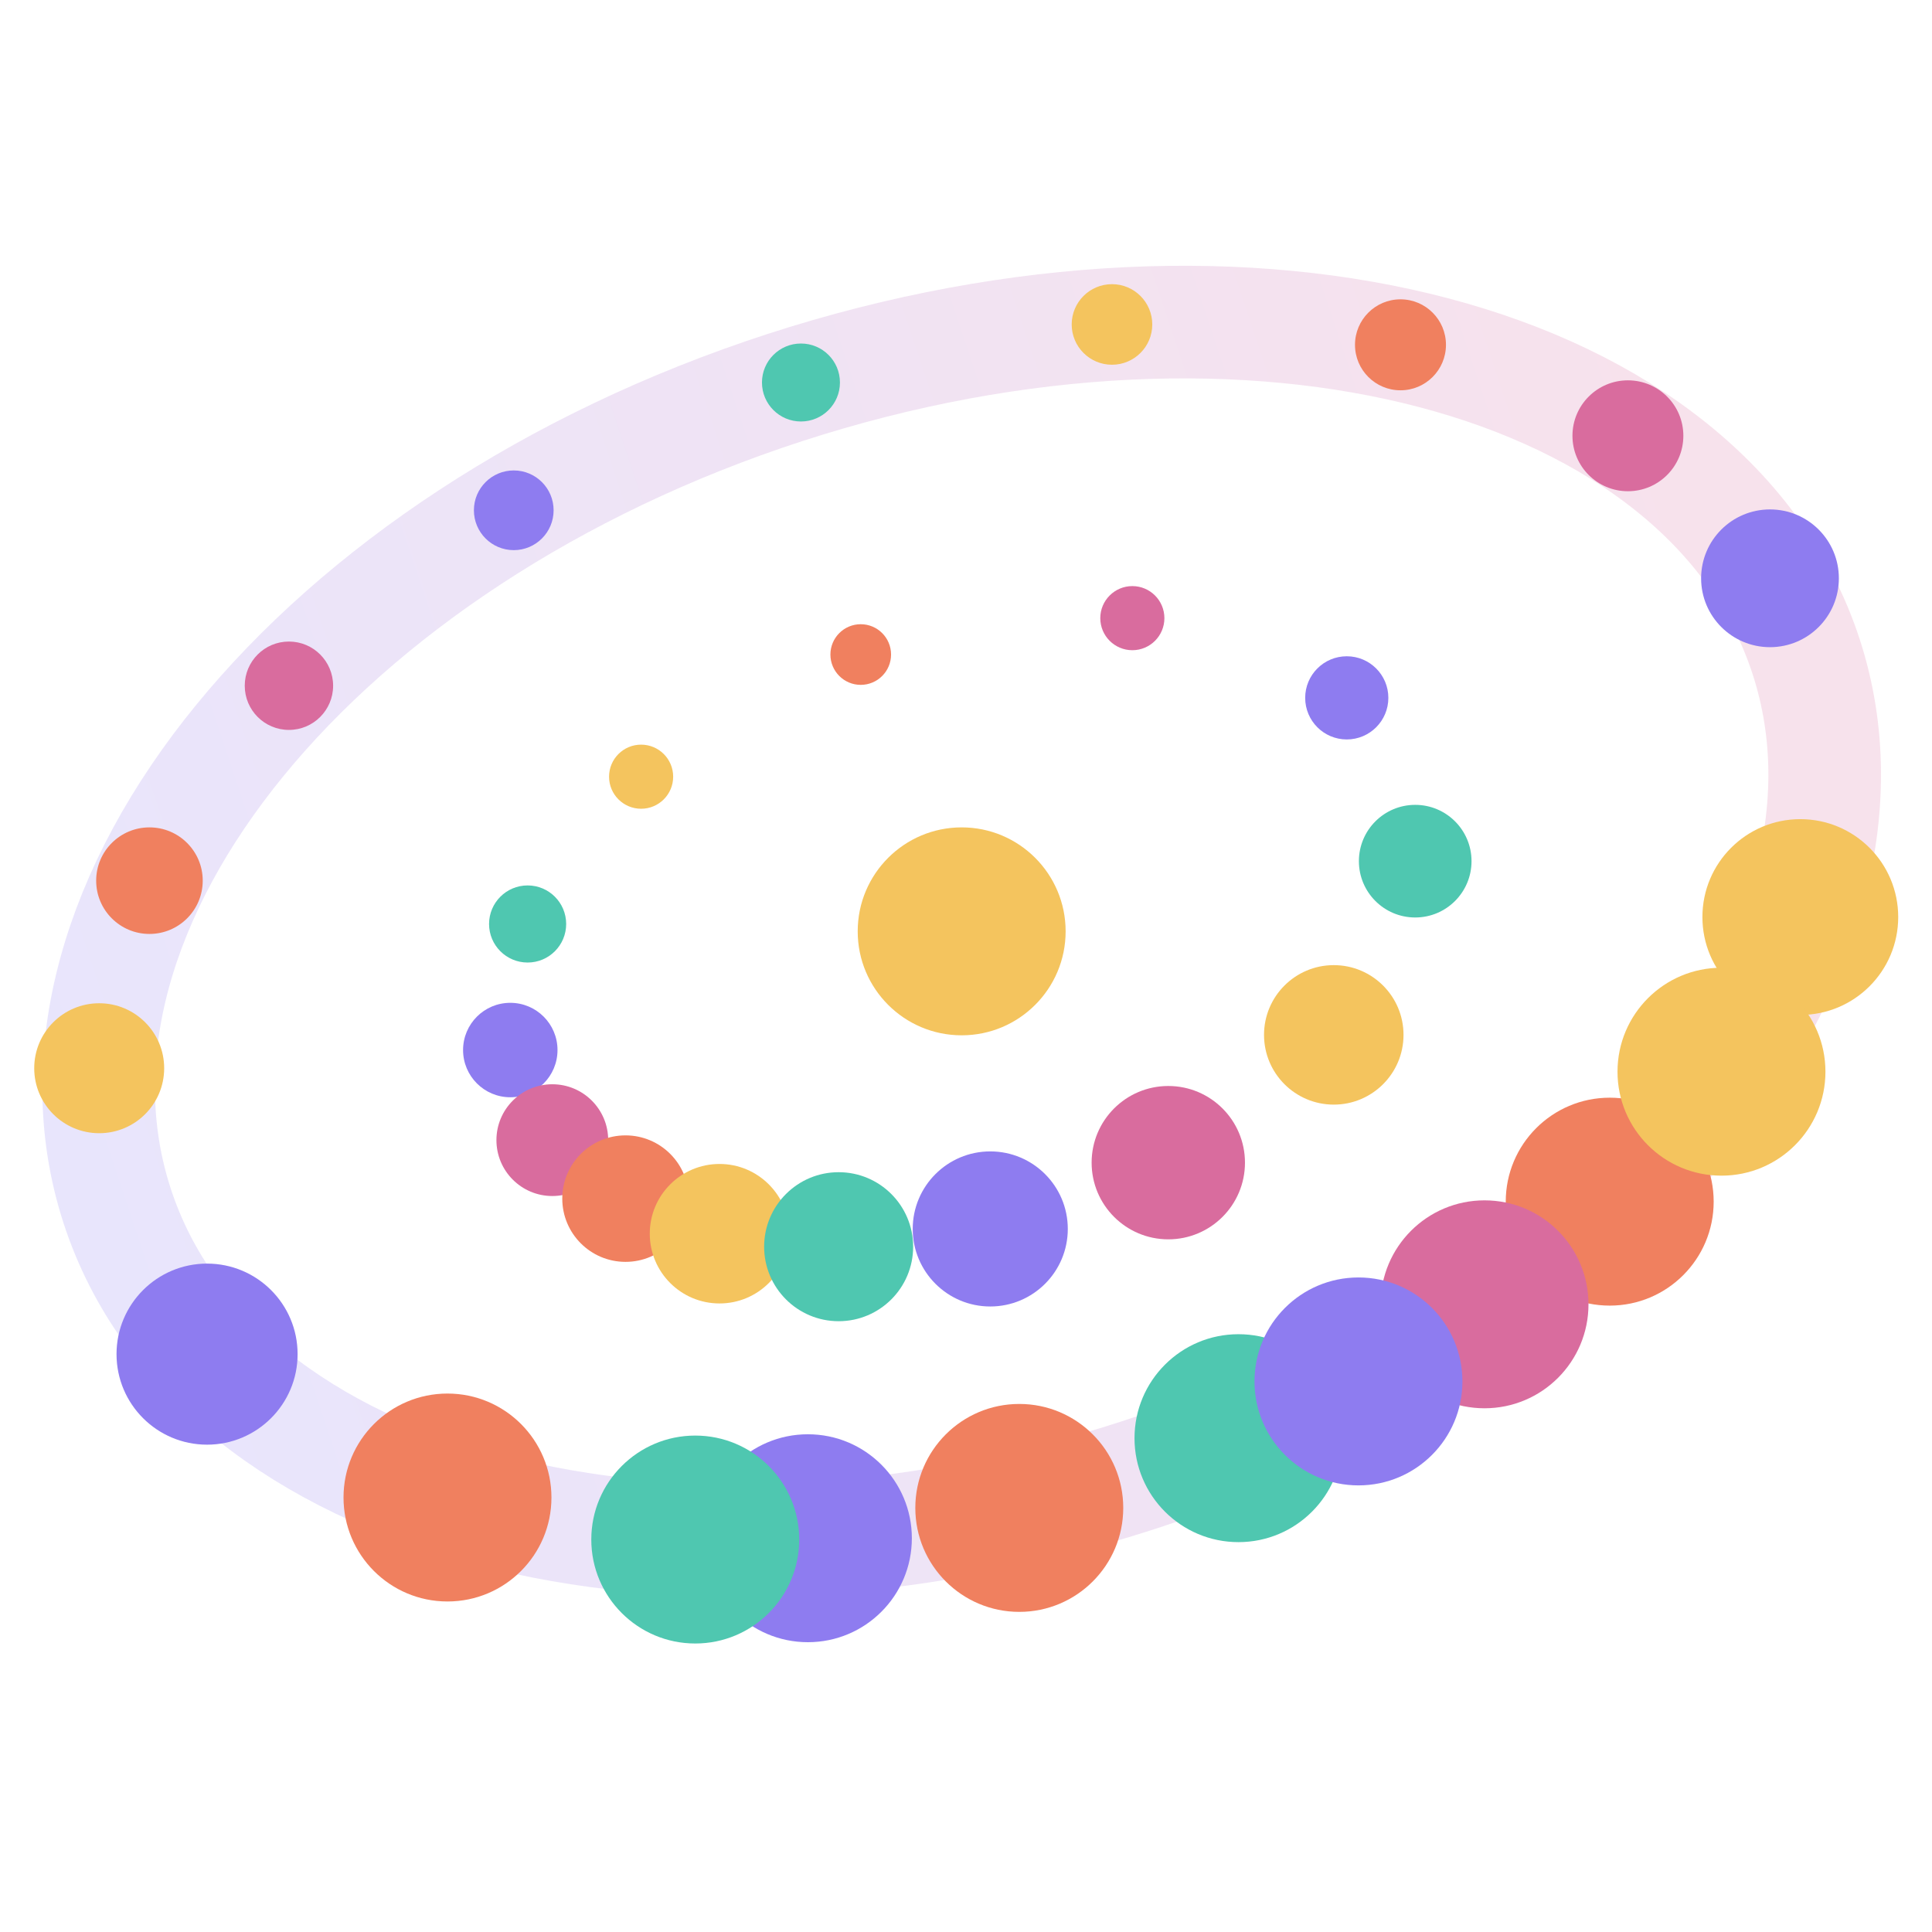
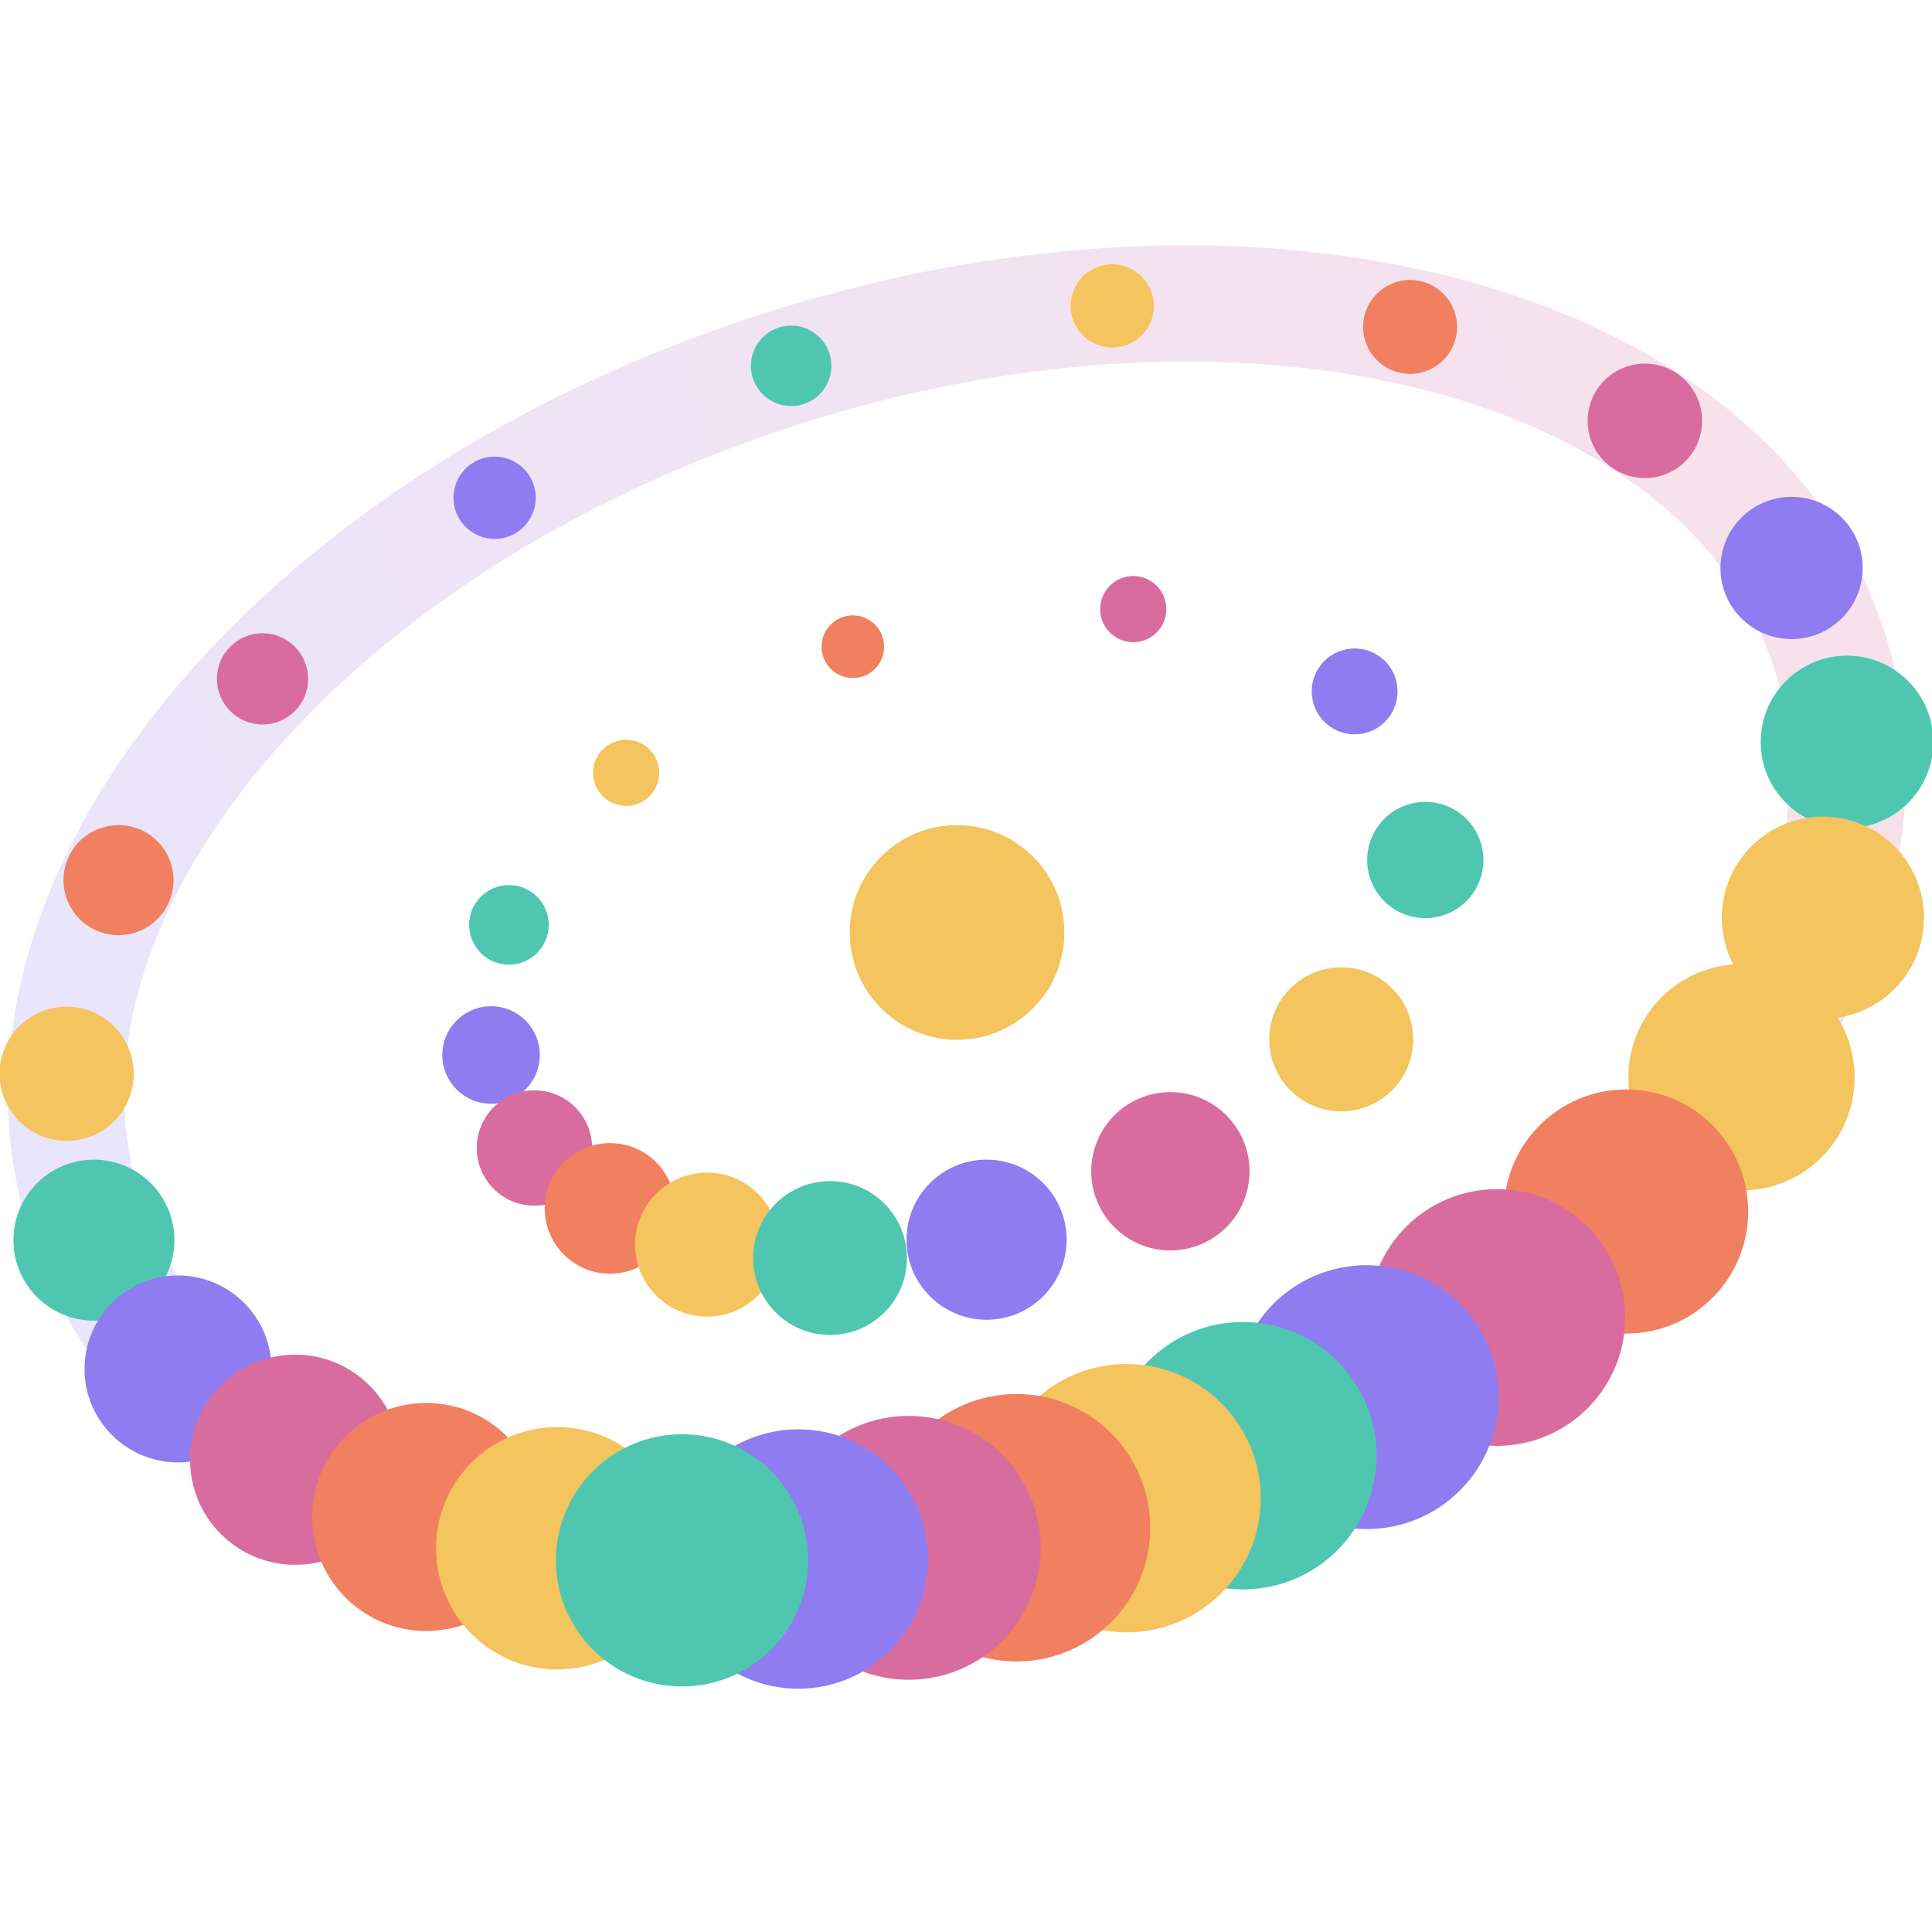
- <svg xmlns="http://www.w3.org/2000/svg" viewBox="48 63 446 446">
+ <svg xmlns="http://www.w3.org/2000/svg" viewBox="56 69.5 432 432">
  <defs>
    <linearGradient id="g" x1="0" y1="0" x2="1" y2="0">
      <stop offset="0" stop-color="#8E7CF0" />
      <stop offset="1" stop-color="#D96C9E" />
    </linearGradient>
  </defs>
  <ellipse cx="270" cy="278" rx="205" ry="132" transform="rotate(-18.0 270 278)" fill="none" stroke="url(#g)" stroke-opacity="0.2" stroke-width="26" />
+   <circle cx="304.7" cy="137.9" r="9.3" fill="#F4C45E" fill-opacity="1" />
+   <circle cx="371.3" cy="142.6" r="10.5" fill="#F0805F" fill-opacity="1" />
+   <circle cx="232.9" cy="151.3" r="9.0" fill="#4FC7B0" fill-opacity="1" />
+   <circle cx="423.8" cy="163.6" r="12.8" fill="#D96C9E" fill-opacity="1" />
+   <circle cx="166.6" cy="180.8" r="9.2" fill="#8E7CF0" fill-opacity="1" />
+   <circle cx="456.6" cy="196.5" r="15.9" fill="#8E7CF0" fill-opacity="1" />
+   <circle cx="114.7" cy="221.3" r="10.2" fill="#D96C9E" fill-opacity="1" />
+   <circle cx="469.0" cy="235.4" r="19.3" fill="#4FC7B0" fill-opacity="1" />
+   <circle cx="82.5" cy="266.3" r="12.3" fill="#F0805F" fill-opacity="1" />
+   <circle cx="463.6" cy="274.7" r="22.6" fill="#F4C45E" fill-opacity="1" />
+   <circle cx="70.9" cy="309.6" r="15.0" fill="#F4C45E" fill-opacity="1" />
+   <circle cx="445.4" cy="310.4" r="25.3" fill="#F4C45E" fill-opacity="1" />
+   <circle cx="419.6" cy="340.4" r="27.3" fill="#F0805F" fill-opacity="1" />
+   <circle cx="77.0" cy="346.8" r="18.0" fill="#4FC7B0" fill-opacity="1" />
+   <circle cx="390.7" cy="364.1" r="28.7" fill="#D96C9E" fill-opacity="1" />
+   <circle cx="95.8" cy="375.6" r="20.9" fill="#8E7CF0" fill-opacity="1" />
+   <circle cx="361.6" cy="381.9" r="29.5" fill="#8E7CF0" fill-opacity="1" />
+   <circle cx="333.9" cy="395.0" r="29.9" fill="#4FC7B0" fill-opacity="1" />
+   <circle cx="122.0" cy="395.9" r="23.5" fill="#D96C9E" fill-opacity="1" />
+   <circle cx="307.9" cy="404.5" r="30.0" fill="#F4C45E" fill-opacity="1" />
+   <circle cx="151.3" cy="408.7" r="25.5" fill="#F0805F" fill-opacity="1" />
+   <circle cx="283.3" cy="411.1" r="29.9" fill="#F0805F" fill-opacity="1" />
+   <circle cx="259.2" cy="415.6" r="29.5" fill="#D96C9E" fill-opacity="1" />
+   <circle cx="180.6" cy="415.7" r="27.1" fill="#F4C45E" fill-opacity="1" />
+   <circle cx="234.5" cy="418.1" r="29.0" fill="#8E7CF0" fill-opacity="1" />
+   <circle cx="208.5" cy="418.4" r="28.2" fill="#4FC7B0" fill-opacity="1" />
  <circle cx="309.4" cy="205.7" r="7.4" fill="#D96C9E" fill-opacity="1" />
  <circle cx="246.7" cy="214.1" r="7.0" fill="#F0805F" fill-opacity="1" />
  <circle cx="358.9" cy="224.1" r="9.6" fill="#8E7CF0" fill-opacity="1" />
  <circle cx="196.0" cy="242.3" r="7.4" fill="#F4C45E" fill-opacity="1" />
  <circle cx="374.7" cy="261.8" r="13.0" fill="#4FC7B0" fill-opacity="1" />
  <circle cx="169.8" cy="276.3" r="8.9" fill="#4FC7B0" fill-opacity="1" />
  <circle cx="355.9" cy="301.9" r="16.1" fill="#F4C45E" fill-opacity="1" />
  <circle cx="165.8" cy="305.4" r="10.9" fill="#8E7CF0" fill-opacity="1" />
  <circle cx="175.5" cy="326.2" r="12.9" fill="#D96C9E" fill-opacity="1" />
  <circle cx="317.7" cy="331.4" r="17.7" fill="#D96C9E" fill-opacity="1" />
  <circle cx="192.4" cy="339.7" r="14.6" fill="#F0805F" fill-opacity="1" />
  <circle cx="276.6" cy="346.7" r="17.9" fill="#8E7CF0" fill-opacity="1" />
  <circle cx="214.1" cy="347.8" r="16.1" fill="#F4C45E" fill-opacity="1" />
  <circle cx="241.6" cy="350.8" r="17.2" fill="#4FC7B0" fill-opacity="1" />
-   <circle cx="70.9" cy="309.6" r="15.0" fill="#F4C45E" fill-opacity="1" />
-   <circle cx="82.5" cy="266.3" r="12.3" fill="#F0805F" fill-opacity="1" />
-   <circle cx="166.6" cy="180.8" r="9.2" fill="#8E7CF0" fill-opacity="1" />
-   <circle cx="304.7" cy="137.9" r="9.3" fill="#F4C45E" fill-opacity="1" />
-   <circle cx="371.3" cy="142.6" r="10.5" fill="#F0805F" fill-opacity="1" />
-   <circle cx="456.6" cy="196.5" r="15.9" fill="#8E7CF0" fill-opacity="1" />
-   <circle cx="463.6" cy="274.7" r="22.6" fill="#F4C45E" fill-opacity="1" />
-   <circle cx="419.6" cy="340.4" r="24" fill="#F0805F" fill-opacity="1" />
-   <circle cx="390.7" cy="364.1" r="24" fill="#D96C9E" fill-opacity="1" />
-   <circle cx="333.9" cy="395.0" r="24" fill="#4FC7B0" fill-opacity="1" />
-   <circle cx="283.3" cy="411.1" r="24" fill="#F0805F" fill-opacity="1" />
-   <circle cx="234.5" cy="418.1" r="24" fill="#8E7CF0" fill-opacity="1" />
-   <circle cx="208.5" cy="418.4" r="24" fill="#4FC7B0" fill-opacity="1" />
-   <circle cx="151.3" cy="408.7" r="24" fill="#F0805F" fill-opacity="1" />
-   <circle cx="95.8" cy="375.6" r="20.9" fill="#8E7CF0" fill-opacity="1" />
  <circle cx="270.0" cy="278.0" r="24.0" fill="#F4C45E" fill-opacity="1" />
-   <circle cx="232.9" cy="151.3" r="9.0" fill="#4FC7B0" fill-opacity="1" />
-   <circle cx="423.8" cy="163.6" r="12.8" fill="#D96C9E" fill-opacity="1" />
-   <circle cx="114.7" cy="221.3" r="10.2" fill="#D96C9E" fill-opacity="1" />
-   <circle cx="445.4" cy="310.4" r="24.0" fill="#F4C45E" fill-opacity="1" />
-   <circle cx="361.6" cy="381.9" r="24.0" fill="#8E7CF0" fill-opacity="1" />
</svg>
